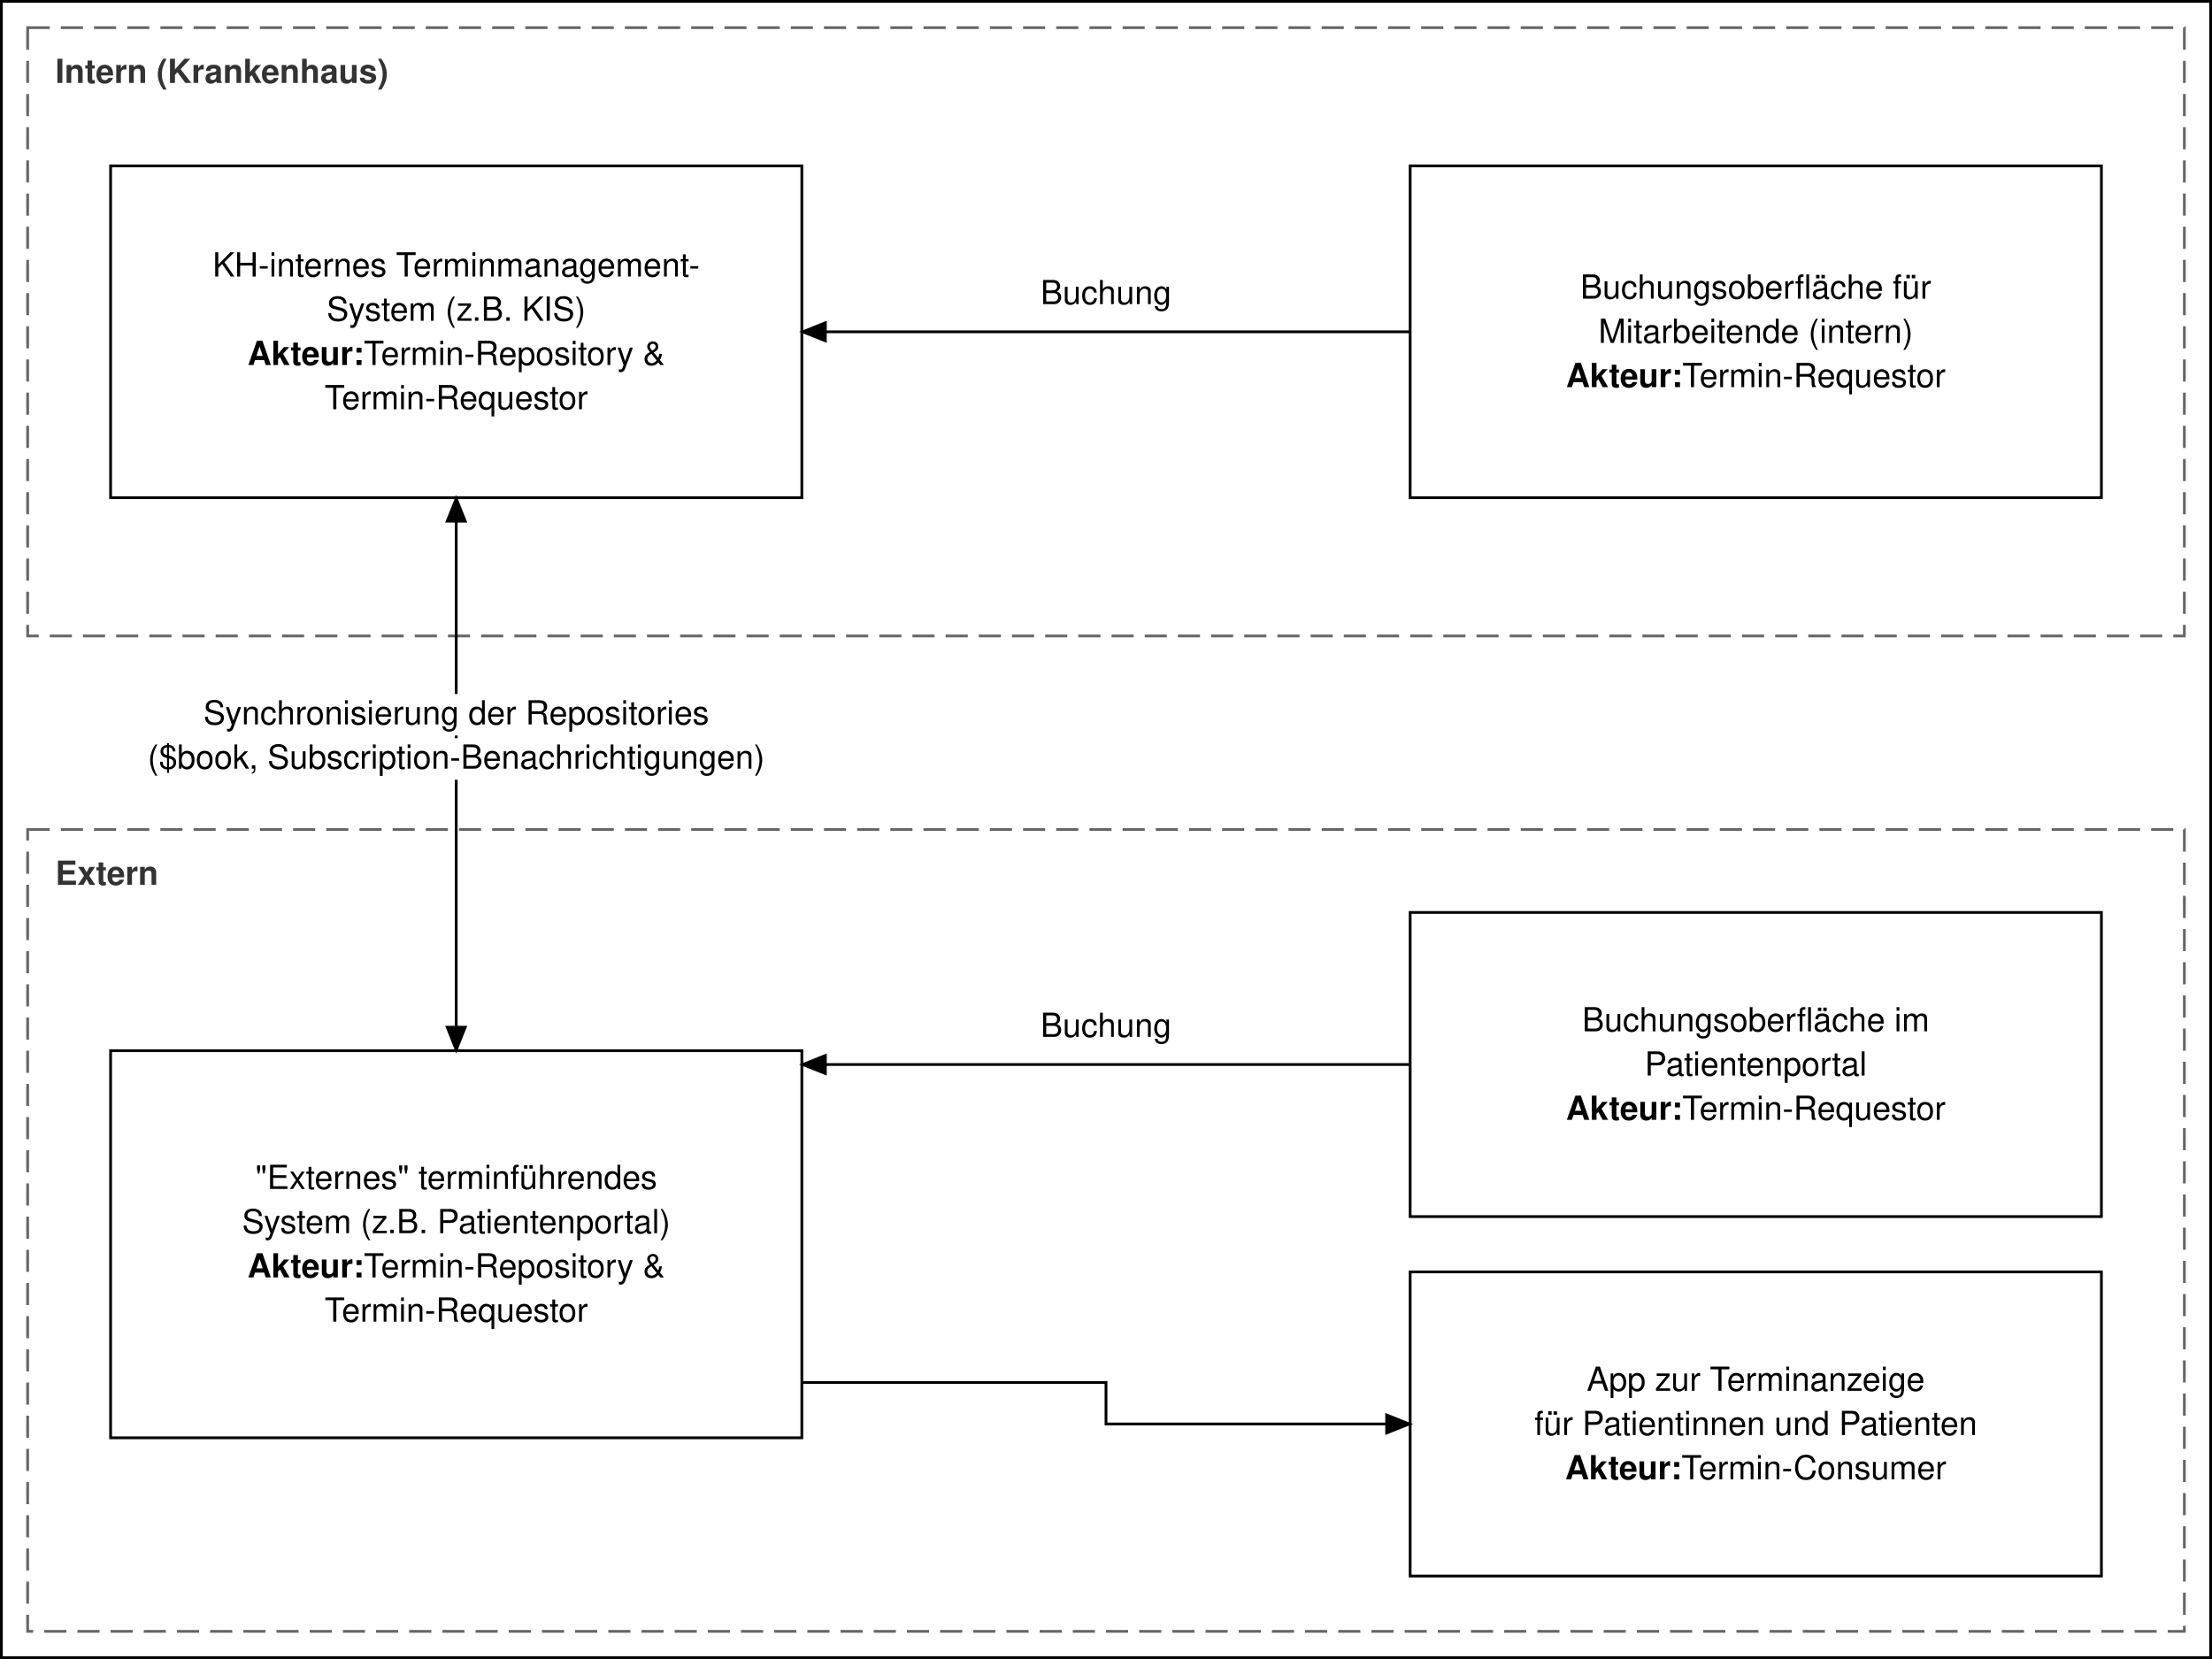
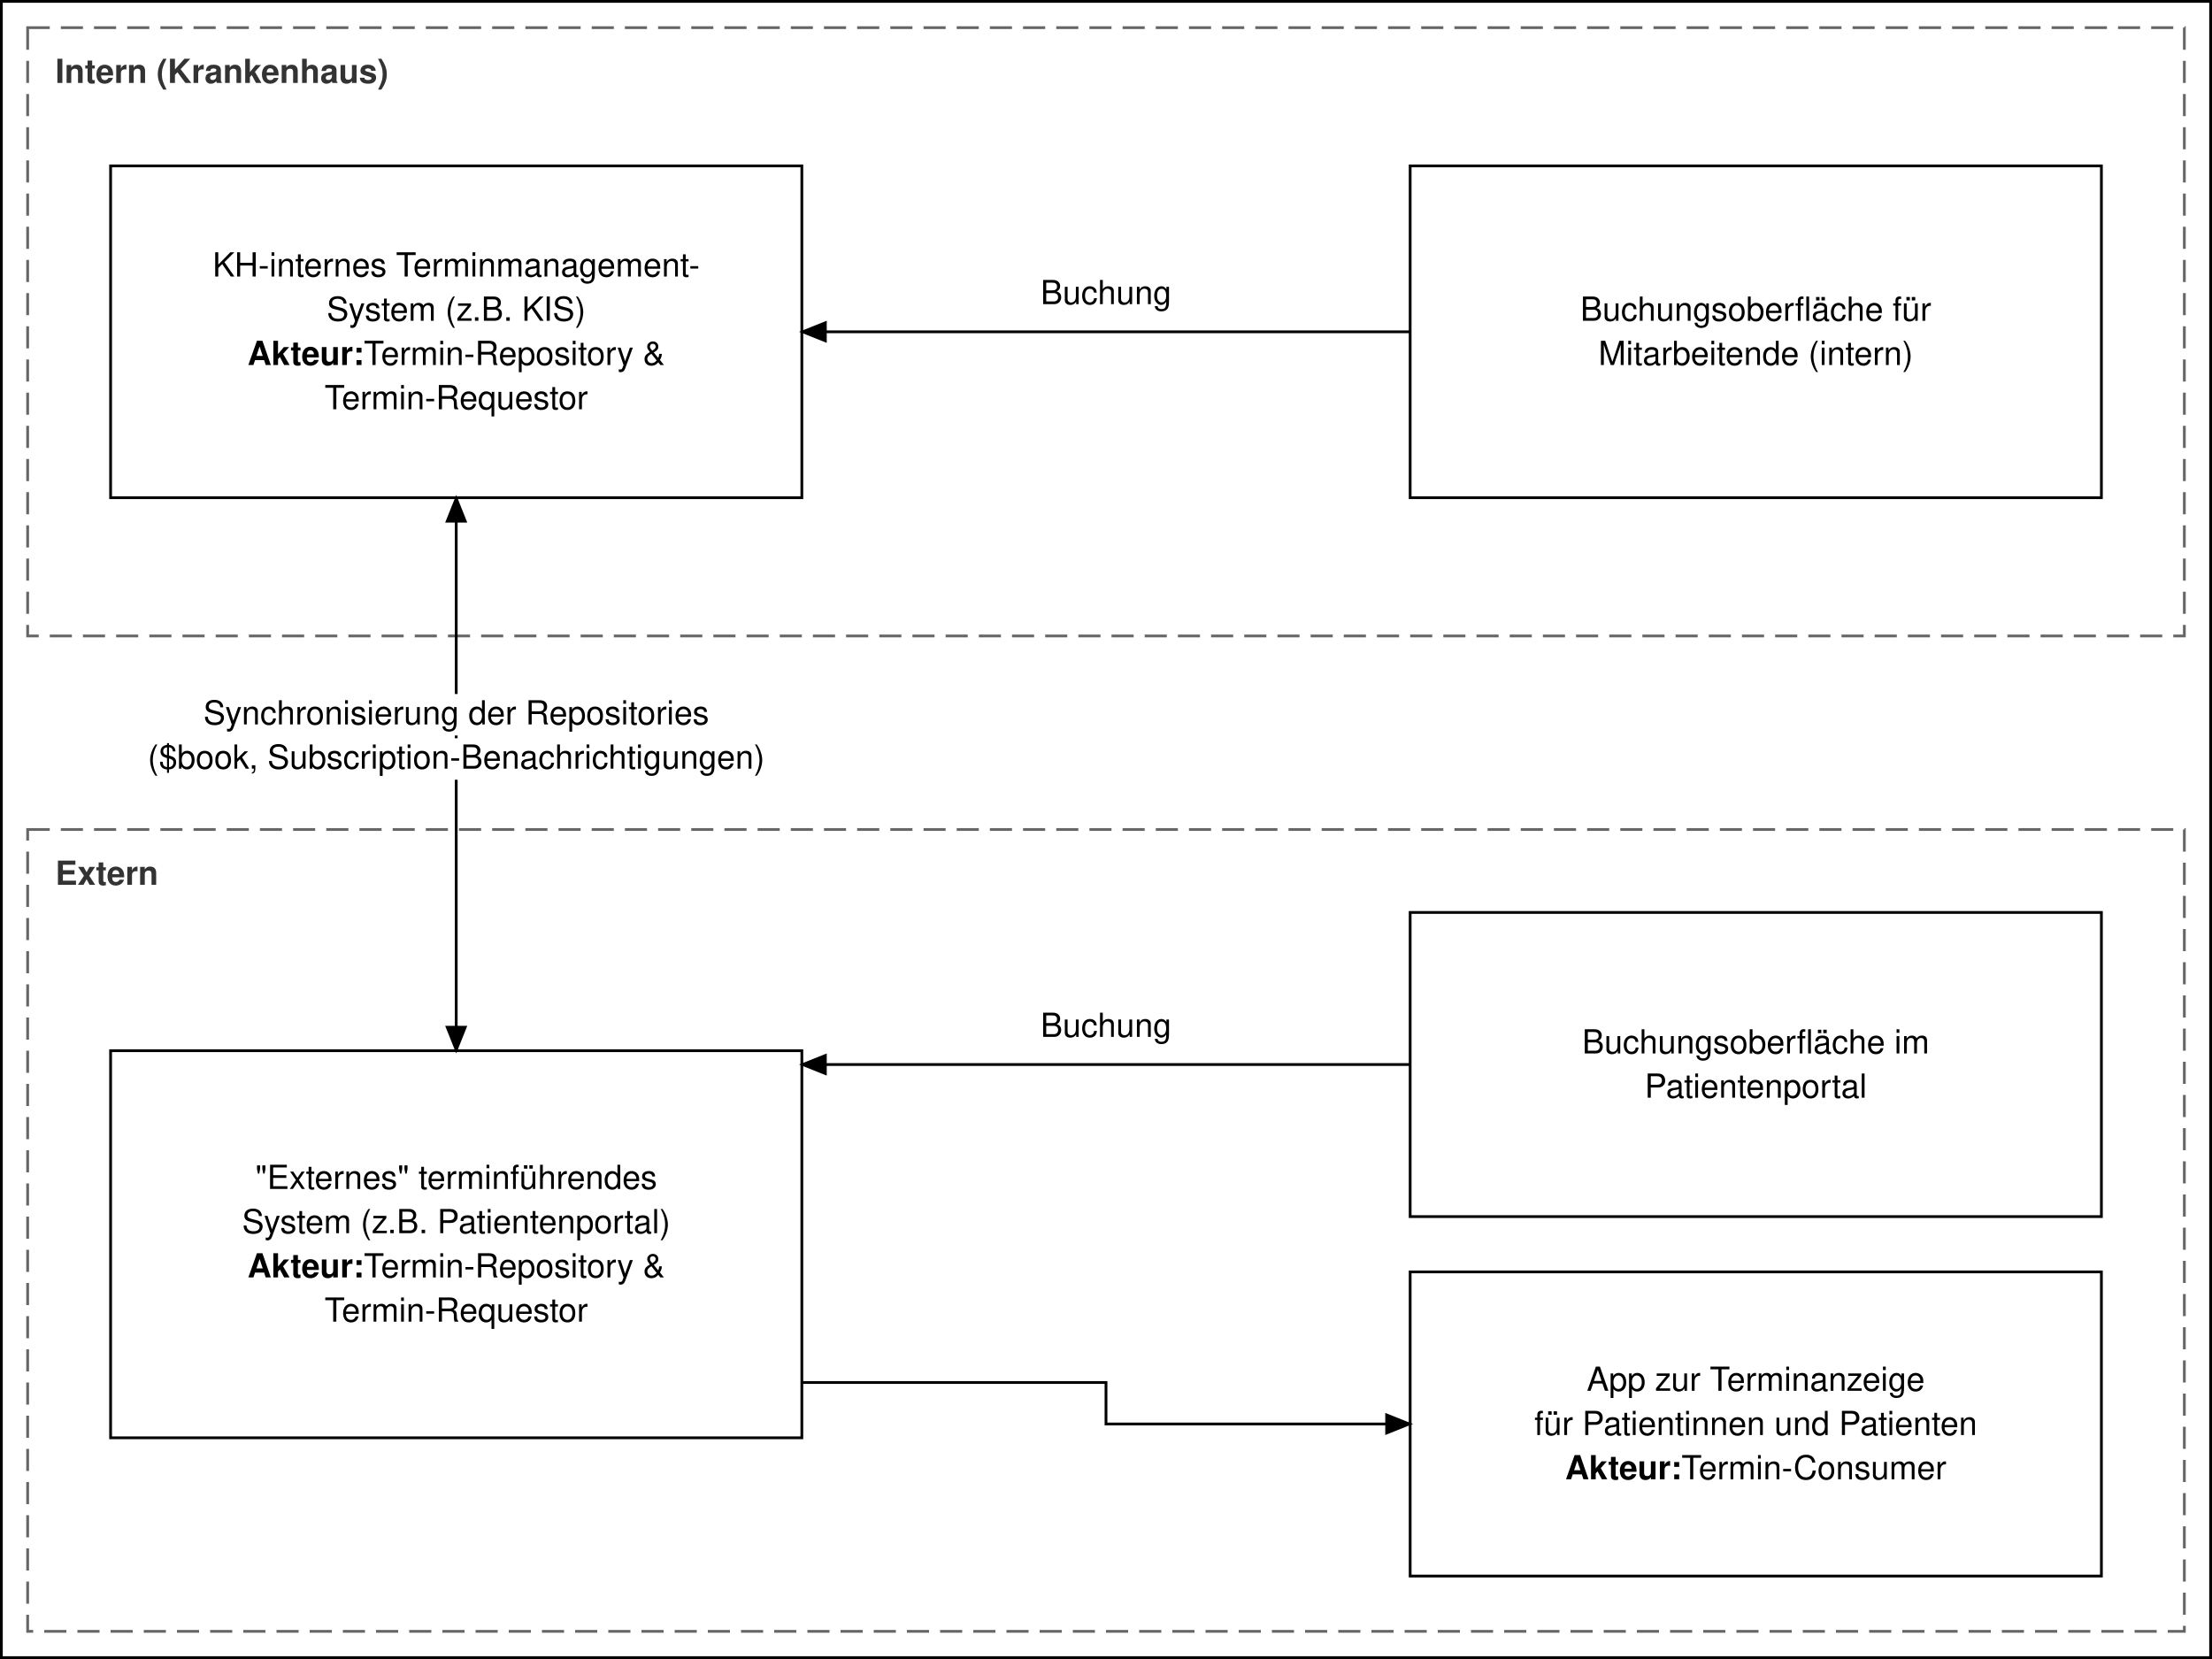
- <svg xmlns="http://www.w3.org/2000/svg" version="1.1" width="800px" height="600px" viewBox="0 0 800 600" content="&lt;mxfile host=&quot;app.diagrams.net&quot; scale=&quot;1&quot; border=&quot;0&quot;&gt;&lt;diagram name=&quot;Seite-1&quot; id=&quot;HLwqfvMwqY0_IKfiQzR9&quot;&gt;&lt;mxGraphModel dx=&quot;1410&quot; dy=&quot;735&quot; grid=&quot;1&quot; gridSize=&quot;10&quot; guides=&quot;1&quot; tooltips=&quot;1&quot; connect=&quot;1&quot; arrows=&quot;1&quot; fold=&quot;1&quot; page=&quot;1&quot; pageScale=&quot;1&quot; pageWidth=&quot;827&quot; pageHeight=&quot;1169&quot; math=&quot;0&quot; shadow=&quot;0&quot;&gt;&lt;root&gt;&lt;mxCell id=&quot;0&quot; /&gt;&lt;mxCell id=&quot;1&quot; parent=&quot;0&quot; /&gt;&lt;mxCell id=&quot;bg&quot; value=&quot;&quot; style=&quot;rounded=0;whiteSpace=wrap;html=1;&quot; vertex=&quot;1&quot; parent=&quot;1&quot;&gt;&lt;mxGeometry x=&quot;0&quot; y=&quot;0&quot; width=&quot;800&quot; height=&quot;600&quot; as=&quot;geometry&quot; /&gt;&lt;/mxCell&gt;&lt;mxCell id=&quot;c1&quot; value=&quot;&amp;lt;b&amp;gt;Intern (Krankenhaus)&amp;lt;/b&amp;gt;&quot; style=&quot;rounded=0;whiteSpace=wrap;html=1;fillColor=none;dashed=1;strokeColor=#666666;align=left;verticalAlign=top;spacingLeft=8;fontColor=#333333;&quot; vertex=&quot;1&quot; parent=&quot;1&quot;&gt;&lt;mxGeometry x=&quot;10&quot; y=&quot;10&quot; width=&quot;780&quot; height=&quot;220&quot; as=&quot;geometry&quot; /&gt;&lt;/mxCell&gt;&lt;mxCell id=&quot;c2&quot; value=&quot;&amp;lt;b&amp;gt;Extern&amp;lt;/b&amp;gt;&quot; style=&quot;rounded=0;whiteSpace=wrap;html=1;fillColor=none;dashed=1;strokeColor=#666666;align=left;verticalAlign=top;spacingLeft=8;fontColor=#333333;&quot; vertex=&quot;1&quot; parent=&quot;1&quot;&gt;&lt;mxGeometry x=&quot;10&quot; y=&quot;300&quot; width=&quot;780&quot; height=&quot;290&quot; as=&quot;geometry&quot; /&gt;&lt;/mxCell&gt;&lt;mxCell id=&quot;kis&quot; value=&quot;&amp;lt;div&amp;gt;KH-internes Terminmanagement-&amp;lt;/div&amp;gt;&amp;lt;div&amp;gt;System (z.B. KIS)&amp;lt;/div&amp;gt;&amp;lt;div&amp;gt;&amp;lt;b&amp;gt;Akteur: &amp;lt;/b&amp;gt;&amp;amp;nbsp;Termin-Repository &amp;amp;amp;&amp;lt;/div&amp;gt;&amp;lt;div&amp;gt;Termin-Requestor&amp;lt;/div&amp;gt;&quot; style=&quot;rounded=0;whiteSpace=wrap;html=1;&quot; vertex=&quot;1&quot; parent=&quot;1&quot;&gt;&lt;mxGeometry x=&quot;40&quot; y=&quot;60&quot; width=&quot;250&quot; height=&quot;120&quot; as=&quot;geometry&quot; /&gt;&lt;/mxCell&gt;&lt;mxCell id=&quot;reqi&quot; value=&quot;&amp;lt;div&amp;gt;Buchungsoberfläche für&amp;lt;/div&amp;gt;&amp;lt;div&amp;gt;Mitarbeitende (intern)&amp;lt;/div&amp;gt;&amp;lt;div&amp;gt;&amp;lt;b&amp;gt;Akteur: &amp;lt;/b&amp;gt;&amp;amp;nbsp;Termin-Requestor&amp;lt;/div&amp;gt;&quot; style=&quot;rounded=0;whiteSpace=wrap;html=1;&quot; vertex=&quot;1&quot; parent=&quot;1&quot;&gt;&lt;mxGeometry x=&quot;510&quot; y=&quot;60&quot; width=&quot;250&quot; height=&quot;120&quot; as=&quot;geometry&quot; /&gt;&lt;/mxCell&gt;&lt;mxCell id=&quot;portal&quot; value=&quot;&amp;lt;div&amp;gt;&amp;quot;Externes&amp;quot; terminführendes&amp;lt;/div&amp;gt;&amp;lt;div&amp;gt;System (z.B. Patientenportal)&amp;lt;/div&amp;gt;&amp;lt;div&amp;gt;&amp;lt;b&amp;gt;Akteur: &amp;lt;/b&amp;gt;&amp;amp;nbsp;Termin-Repository &amp;amp;&amp;lt;/div&amp;gt;&amp;lt;div&amp;gt;Termin-Requestor&amp;lt;/div&amp;gt;&quot; style=&quot;rounded=0;whiteSpace=wrap;html=1;&quot; vertex=&quot;1&quot; parent=&quot;1&quot;&gt;&lt;mxGeometry x=&quot;40&quot; y=&quot;380&quot; width=&quot;250&quot; height=&quot;140&quot; as=&quot;geometry&quot; /&gt;&lt;/mxCell&gt;&lt;mxCell id=&quot;reqe&quot; value=&quot;&amp;lt;div&amp;gt;Buchungsoberfläche im&amp;lt;/div&amp;gt;&amp;lt;div&amp;gt;Patientenportal&amp;lt;/div&amp;gt;&amp;lt;div&amp;gt;&amp;lt;b&amp;gt;Akteur: &amp;lt;/b&amp;gt;&amp;amp;nbsp;Termin-Requestor&amp;lt;/div&amp;gt;&quot; style=&quot;rounded=0;whiteSpace=wrap;html=1;&quot; vertex=&quot;1&quot; parent=&quot;1&quot;&gt;&lt;mxGeometry x=&quot;510&quot; y=&quot;330&quot; width=&quot;250&quot; height=&quot;110&quot; as=&quot;geometry&quot; /&gt;&lt;/mxCell&gt;&lt;mxCell id=&quot;cons&quot; value=&quot;&amp;lt;div&amp;gt;App zur Terminanzeige&amp;lt;/div&amp;gt;&amp;lt;div&amp;gt;für Patientinnen und Patienten&amp;lt;/div&amp;gt;&amp;lt;div&amp;gt;&amp;lt;b&amp;gt;Akteur: &amp;lt;/b&amp;gt;&amp;amp;nbsp;Termin-Consumer&amp;lt;/div&amp;gt;&quot; style=&quot;rounded=0;whiteSpace=wrap;html=1;&quot; vertex=&quot;1&quot; parent=&quot;1&quot;&gt;&lt;mxGeometry x=&quot;510&quot; y=&quot;460&quot; width=&quot;250&quot; height=&quot;110&quot; as=&quot;geometry&quot; /&gt;&lt;/mxCell&gt;&lt;mxCell id=&quot;e1&quot; value=&quot;Buchung&quot; style=&quot;edgeStyle=orthogonalEdgeStyle;rounded=0;orthogonalLoop=1;html=1;&quot; edge=&quot;1&quot; parent=&quot;1&quot; source=&quot;reqi&quot; target=&quot;kis&quot;&gt;&lt;mxGeometry relative=&quot;1&quot; as=&quot;geometry&quot;&gt;&lt;mxPoint x=&quot;510&quot; y=&quot;120&quot; as=&quot;sourcePoint&quot; /&gt;&lt;mxPoint x=&quot;290&quot; y=&quot;120&quot; as=&quot;targetPoint&quot; /&gt;&lt;/mxGeometry&gt;&lt;/mxCell&gt;&lt;mxCell id=&quot;e2&quot; value=&quot;Synchronisierung der Repositories&amp;lt;br&amp;gt;($book, Subscription-Benachrichtigungen)&quot; style=&quot;startArrow=classic;startFill=1;edgeStyle=orthogonalEdgeStyle;rounded=0;orthogonalLoop=1;html=1;&quot; edge=&quot;1&quot; parent=&quot;1&quot; source=&quot;portal&quot; target=&quot;kis&quot;&gt;&lt;mxGeometry relative=&quot;1&quot; as=&quot;geometry&quot;&gt;&lt;mxPoint x=&quot;165&quot; y=&quot;380&quot; as=&quot;sourcePoint&quot; /&gt;&lt;mxPoint x=&quot;165&quot; y=&quot;180&quot; as=&quot;targetPoint&quot; /&gt;&lt;/mxGeometry&gt;&lt;/mxCell&gt;&lt;mxCell id=&quot;e3&quot; value=&quot;Buchung&quot; style=&quot;edgeStyle=orthogonalEdgeStyle;rounded=0;orthogonalLoop=1;html=1;&quot; edge=&quot;1&quot; parent=&quot;1&quot; source=&quot;reqe&quot; target=&quot;portal&quot;&gt;&lt;mxGeometry relative=&quot;1&quot; as=&quot;geometry&quot;&gt;&lt;mxPoint x=&quot;510&quot; y=&quot;385&quot; as=&quot;sourcePoint&quot; /&gt;&lt;mxPoint x=&quot;290&quot; y=&quot;385&quot; as=&quot;targetPoint&quot; /&gt;&lt;/mxGeometry&gt;&lt;/mxCell&gt;&lt;mxCell id=&quot;e4&quot; value=&quot;&quot; style=&quot;edgeStyle=orthogonalEdgeStyle;rounded=0;orthogonalLoop=1;html=1;&quot; edge=&quot;1&quot; parent=&quot;1&quot; source=&quot;portal&quot; target=&quot;cons&quot;&gt;&lt;mxGeometry relative=&quot;1&quot; as=&quot;geometry&quot;&gt;&lt;mxPoint x=&quot;290&quot; y=&quot;500&quot; as=&quot;sourcePoint&quot; /&gt;&lt;mxPoint x=&quot;510&quot; y=&quot;515&quot; as=&quot;targetPoint&quot; /&gt;&lt;Array as=&quot;points&quot;&gt;&lt;mxPoint x=&quot;400&quot; y=&quot;500&quot; /&gt;&lt;mxPoint x=&quot;400&quot; y=&quot;515&quot; /&gt;&lt;/Array&gt;&lt;/mxGeometry&gt;&lt;/mxCell&gt;&lt;/root&gt;&lt;/mxGraphModel&gt;&lt;/diagram&gt;&lt;/mxfile&gt;">
+ <svg xmlns="http://www.w3.org/2000/svg" version="1.1" width="800px" height="600px" viewBox="0 0 800 600" content="&lt;mxfile host=&quot;app.diagrams.net&quot; scale=&quot;1&quot; border=&quot;0&quot;&gt;&lt;diagram name=&quot;Seite-1&quot; id=&quot;HLwqfvMwqY0_IKfiQzR9&quot;&gt;&lt;mxGraphModel dx=&quot;1410&quot; dy=&quot;735&quot; grid=&quot;1&quot; gridSize=&quot;10&quot; guides=&quot;1&quot; tooltips=&quot;1&quot; connect=&quot;1&quot; arrows=&quot;1&quot; fold=&quot;1&quot; page=&quot;1&quot; pageScale=&quot;1&quot; pageWidth=&quot;827&quot; pageHeight=&quot;1169&quot; math=&quot;0&quot; shadow=&quot;0&quot;&gt;&lt;root&gt;&lt;mxCell id=&quot;0&quot; /&gt;&lt;mxCell id=&quot;1&quot; parent=&quot;0&quot; /&gt;&lt;mxCell id=&quot;bg&quot; value=&quot;&quot; style=&quot;rounded=0;whiteSpace=wrap;html=1;&quot; vertex=&quot;1&quot; parent=&quot;1&quot;&gt;&lt;mxGeometry x=&quot;0&quot; y=&quot;0&quot; width=&quot;800&quot; height=&quot;600&quot; as=&quot;geometry&quot; /&gt;&lt;/mxCell&gt;&lt;mxCell id=&quot;c1&quot; value=&quot;&amp;lt;b&amp;gt;Intern (Krankenhaus)&amp;lt;/b&amp;gt;&quot; style=&quot;rounded=0;whiteSpace=wrap;html=1;fillColor=none;dashed=1;strokeColor=#666666;align=left;verticalAlign=top;spacingLeft=8;fontColor=#333333;&quot; vertex=&quot;1&quot; parent=&quot;1&quot;&gt;&lt;mxGeometry x=&quot;10&quot; y=&quot;10&quot; width=&quot;780&quot; height=&quot;220&quot; as=&quot;geometry&quot; /&gt;&lt;/mxCell&gt;&lt;mxCell id=&quot;c2&quot; value=&quot;&amp;lt;b&amp;gt;Extern&amp;lt;/b&amp;gt;&quot; style=&quot;rounded=0;whiteSpace=wrap;html=1;fillColor=none;dashed=1;strokeColor=#666666;align=left;verticalAlign=top;spacingLeft=8;fontColor=#333333;&quot; vertex=&quot;1&quot; parent=&quot;1&quot;&gt;&lt;mxGeometry x=&quot;10&quot; y=&quot;300&quot; width=&quot;780&quot; height=&quot;290&quot; as=&quot;geometry&quot; /&gt;&lt;/mxCell&gt;&lt;mxCell id=&quot;kis&quot; value=&quot;&amp;lt;div&amp;gt;KH-internes Terminmanagement-&amp;lt;/div&amp;gt;&amp;lt;div&amp;gt;System (z.B. KIS)&amp;lt;/div&amp;gt;&amp;lt;div&amp;gt;&amp;lt;b&amp;gt;Akteur: &amp;lt;/b&amp;gt;&amp;amp;nbsp;Termin-Repository &amp;amp;amp;&amp;lt;/div&amp;gt;&amp;lt;div&amp;gt;Termin-Requestor&amp;lt;/div&amp;gt;&quot; style=&quot;rounded=0;whiteSpace=wrap;html=1;&quot; vertex=&quot;1&quot; parent=&quot;1&quot;&gt;&lt;mxGeometry x=&quot;40&quot; y=&quot;60&quot; width=&quot;250&quot; height=&quot;120&quot; as=&quot;geometry&quot; /&gt;&lt;/mxCell&gt;&lt;mxCell id=&quot;reqi&quot; value=&quot;&amp;lt;div&amp;gt;Buchungsoberfläche für&amp;lt;/div&amp;gt;&amp;lt;div&amp;gt;Mitarbeitende (intern)&amp;lt;/div&amp;gt;&quot; style=&quot;rounded=0;whiteSpace=wrap;html=1;&quot; vertex=&quot;1&quot; parent=&quot;1&quot;&gt;&lt;mxGeometry x=&quot;510&quot; y=&quot;60&quot; width=&quot;250&quot; height=&quot;120&quot; as=&quot;geometry&quot; /&gt;&lt;/mxCell&gt;&lt;mxCell id=&quot;portal&quot; value=&quot;&amp;lt;div&amp;gt;&amp;quot;Externes&amp;quot; terminführendes&amp;lt;/div&amp;gt;&amp;lt;div&amp;gt;System (z.B. Patientenportal)&amp;lt;/div&amp;gt;&amp;lt;div&amp;gt;&amp;lt;b&amp;gt;Akteur: &amp;lt;/b&amp;gt;&amp;amp;nbsp;Termin-Repository &amp;amp;&amp;lt;/div&amp;gt;&amp;lt;div&amp;gt;Termin-Requestor&amp;lt;/div&amp;gt;&quot; style=&quot;rounded=0;whiteSpace=wrap;html=1;&quot; vertex=&quot;1&quot; parent=&quot;1&quot;&gt;&lt;mxGeometry x=&quot;40&quot; y=&quot;380&quot; width=&quot;250&quot; height=&quot;140&quot; as=&quot;geometry&quot; /&gt;&lt;/mxCell&gt;&lt;mxCell id=&quot;reqe&quot; value=&quot;&amp;lt;div&amp;gt;Buchungsoberfläche im&amp;lt;/div&amp;gt;&amp;lt;div&amp;gt;Patientenportal&amp;lt;/div&amp;gt;&quot; style=&quot;rounded=0;whiteSpace=wrap;html=1;&quot; vertex=&quot;1&quot; parent=&quot;1&quot;&gt;&lt;mxGeometry x=&quot;510&quot; y=&quot;330&quot; width=&quot;250&quot; height=&quot;110&quot; as=&quot;geometry&quot; /&gt;&lt;/mxCell&gt;&lt;mxCell id=&quot;cons&quot; value=&quot;&amp;lt;div&amp;gt;App zur Terminanzeige&amp;lt;/div&amp;gt;&amp;lt;div&amp;gt;für Patientinnen und Patienten&amp;lt;/div&amp;gt;&amp;lt;div&amp;gt;&amp;lt;b&amp;gt;Akteur: &amp;lt;/b&amp;gt;&amp;amp;nbsp;Termin-Consumer&amp;lt;/div&amp;gt;&quot; style=&quot;rounded=0;whiteSpace=wrap;html=1;&quot; vertex=&quot;1&quot; parent=&quot;1&quot;&gt;&lt;mxGeometry x=&quot;510&quot; y=&quot;460&quot; width=&quot;250&quot; height=&quot;110&quot; as=&quot;geometry&quot; /&gt;&lt;/mxCell&gt;&lt;mxCell id=&quot;e1&quot; value=&quot;Buchung&quot; style=&quot;edgeStyle=orthogonalEdgeStyle;rounded=0;orthogonalLoop=1;html=1;&quot; edge=&quot;1&quot; parent=&quot;1&quot; source=&quot;reqi&quot; target=&quot;kis&quot;&gt;&lt;mxGeometry relative=&quot;1&quot; as=&quot;geometry&quot;&gt;&lt;mxPoint x=&quot;510&quot; y=&quot;120&quot; as=&quot;sourcePoint&quot; /&gt;&lt;mxPoint x=&quot;290&quot; y=&quot;120&quot; as=&quot;targetPoint&quot; /&gt;&lt;/mxGeometry&gt;&lt;/mxCell&gt;&lt;mxCell id=&quot;e2&quot; value=&quot;Synchronisierung der Repositories&amp;lt;br&amp;gt;($book, Subscription-Benachrichtigungen)&quot; style=&quot;startArrow=classic;startFill=1;edgeStyle=orthogonalEdgeStyle;rounded=0;orthogonalLoop=1;html=1;&quot; edge=&quot;1&quot; parent=&quot;1&quot; source=&quot;portal&quot; target=&quot;kis&quot;&gt;&lt;mxGeometry relative=&quot;1&quot; as=&quot;geometry&quot;&gt;&lt;mxPoint x=&quot;165&quot; y=&quot;380&quot; as=&quot;sourcePoint&quot; /&gt;&lt;mxPoint x=&quot;165&quot; y=&quot;180&quot; as=&quot;targetPoint&quot; /&gt;&lt;/mxGeometry&gt;&lt;/mxCell&gt;&lt;mxCell id=&quot;e3&quot; value=&quot;Buchung&quot; style=&quot;edgeStyle=orthogonalEdgeStyle;rounded=0;orthogonalLoop=1;html=1;&quot; edge=&quot;1&quot; parent=&quot;1&quot; source=&quot;reqe&quot; target=&quot;portal&quot;&gt;&lt;mxGeometry relative=&quot;1&quot; as=&quot;geometry&quot;&gt;&lt;mxPoint x=&quot;510&quot; y=&quot;385&quot; as=&quot;sourcePoint&quot; /&gt;&lt;mxPoint x=&quot;290&quot; y=&quot;385&quot; as=&quot;targetPoint&quot; /&gt;&lt;/mxGeometry&gt;&lt;/mxCell&gt;&lt;mxCell id=&quot;e4&quot; value=&quot;&quot; style=&quot;edgeStyle=orthogonalEdgeStyle;rounded=0;orthogonalLoop=1;html=1;&quot; edge=&quot;1&quot; parent=&quot;1&quot; source=&quot;portal&quot; target=&quot;cons&quot;&gt;&lt;mxGeometry relative=&quot;1&quot; as=&quot;geometry&quot;&gt;&lt;mxPoint x=&quot;290&quot; y=&quot;500&quot; as=&quot;sourcePoint&quot; /&gt;&lt;mxPoint x=&quot;510&quot; y=&quot;515&quot; as=&quot;targetPoint&quot; /&gt;&lt;Array as=&quot;points&quot;&gt;&lt;mxPoint x=&quot;400&quot; y=&quot;500&quot; /&gt;&lt;mxPoint x=&quot;400&quot; y=&quot;515&quot; /&gt;&lt;/Array&gt;&lt;/mxGeometry&gt;&lt;/mxCell&gt;&lt;/root&gt;&lt;/mxGraphModel&gt;&lt;/diagram&gt;&lt;/mxfile&gt;">
  <g>
    <rect x="0.5" y="0.5" width="799" height="599" fill="#ffffff" stroke="#000000" />
    <rect x="10" y="10" width="780" height="220" fill="none" stroke="#666666" stroke-dasharray="8 4" />
    <text x="20" y="30" font-family="Helvetica, Arial, sans-serif" font-size="12px" font-weight="bold" fill="#333333">Intern (Krankenhaus)</text>
    <rect x="10" y="300" width="780" height="290" fill="none" stroke="#666666" stroke-dasharray="8 4" />
    <text x="20" y="320" font-family="Helvetica, Arial, sans-serif" font-size="12px" font-weight="bold" fill="#333333">Extern</text>
    <rect x="40" y="60" width="250" height="120" fill="#ffffff" stroke="#000000" />
    <text x="165.0" y="100.0" font-family="Helvetica, Arial, sans-serif" font-size="12px" text-anchor="middle" fill="#000000">KH-internes Terminmanagement-</text>
    <text x="165.0" y="116.0" font-family="Helvetica, Arial, sans-serif" font-size="12px" text-anchor="middle" fill="#000000">System (z.B. KIS)</text>
    <text x="165.0" y="132.0" font-family="Helvetica, Arial, sans-serif" font-size="12px" text-anchor="middle" fill="#000000">
      <tspan font-weight="bold">Akteur: </tspan>Termin-Repository &amp;</text>
    <text x="165.0" y="148.0" font-family="Helvetica, Arial, sans-serif" font-size="12px" text-anchor="middle" fill="#000000">Termin-Requestor</text>
    <rect x="510" y="60" width="250" height="120" fill="#ffffff" stroke="#000000" />
-     <text x="635.0" y="108.0" font-family="Helvetica, Arial, sans-serif" font-size="12px" text-anchor="middle" fill="#000000">Buchungsoberfläche für</text>
-     <text x="635.0" y="124.0" font-family="Helvetica, Arial, sans-serif" font-size="12px" text-anchor="middle" fill="#000000">Mitarbeitende (intern)</text>
-     <text x="635.0" y="140.0" font-family="Helvetica, Arial, sans-serif" font-size="12px" text-anchor="middle" fill="#000000">
-       <tspan font-weight="bold">Akteur: </tspan>Termin-Requestor</text>
+     <text x="635.0" y="116.0" font-family="Helvetica, Arial, sans-serif" font-size="12px" text-anchor="middle" fill="#000000">Buchungsoberfläche für</text>
+     <text x="635.0" y="132.0" font-family="Helvetica, Arial, sans-serif" font-size="12px" text-anchor="middle" fill="#000000">Mitarbeitende (intern)</text>
    <rect x="40" y="380" width="250" height="140" fill="#ffffff" stroke="#000000" />
    <text x="165.0" y="430.0" font-family="Helvetica, Arial, sans-serif" font-size="12px" text-anchor="middle" fill="#000000">"Externes" terminführendes</text>
    <text x="165.0" y="446.0" font-family="Helvetica, Arial, sans-serif" font-size="12px" text-anchor="middle" fill="#000000">System (z.B. Patientenportal)</text>
    <text x="165.0" y="462.0" font-family="Helvetica, Arial, sans-serif" font-size="12px" text-anchor="middle" fill="#000000">
      <tspan font-weight="bold">Akteur: </tspan>Termin-Repository &amp;</text>
    <text x="165.0" y="478.0" font-family="Helvetica, Arial, sans-serif" font-size="12px" text-anchor="middle" fill="#000000">Termin-Requestor</text>
    <rect x="510" y="330" width="250" height="110" fill="#ffffff" stroke="#000000" />
-     <text x="635.0" y="373.0" font-family="Helvetica, Arial, sans-serif" font-size="12px" text-anchor="middle" fill="#000000">Buchungsoberfläche im</text>
-     <text x="635.0" y="389.0" font-family="Helvetica, Arial, sans-serif" font-size="12px" text-anchor="middle" fill="#000000">Patientenportal</text>
-     <text x="635.0" y="405.0" font-family="Helvetica, Arial, sans-serif" font-size="12px" text-anchor="middle" fill="#000000">
-       <tspan font-weight="bold">Akteur: </tspan>Termin-Requestor</text>
+     <text x="635.0" y="381.0" font-family="Helvetica, Arial, sans-serif" font-size="12px" text-anchor="middle" fill="#000000">Buchungsoberfläche im</text>
+     <text x="635.0" y="397.0" font-family="Helvetica, Arial, sans-serif" font-size="12px" text-anchor="middle" fill="#000000">Patientenportal</text>
    <rect x="510" y="460" width="250" height="110" fill="#ffffff" stroke="#000000" />
    <text x="635.0" y="503.0" font-family="Helvetica, Arial, sans-serif" font-size="12px" text-anchor="middle" fill="#000000">App zur Terminanzeige</text>
    <text x="635.0" y="519.0" font-family="Helvetica, Arial, sans-serif" font-size="12px" text-anchor="middle" fill="#000000">für Patientinnen und Patienten</text>
    <text x="635.0" y="535.0" font-family="Helvetica, Arial, sans-serif" font-size="12px" text-anchor="middle" fill="#000000">
      <tspan font-weight="bold">Akteur: </tspan>Termin-Consumer</text>
    <defs>
      <marker id="arr" markerWidth="10" markerHeight="8" refX="9" refY="4" orient="auto">
        <path d="M0,0 L10,4 L0,8 z" fill="#000000" />
      </marker>
      <marker id="arrs" markerWidth="10" markerHeight="8" refX="1" refY="4" orient="auto">
        <path d="M10,0 L0,4 L10,8 z" fill="#000000" />
      </marker>
    </defs>
    <path d="M510,120 L290,120" fill="none" stroke="#000000" marker-end="url(#arr)" />
    <path d="M165,380 L165,180" fill="none" stroke="#000000" marker-end="url(#arr)" marker-start="url(#arrs)" />
    <path d="M510,385 L290,385" fill="none" stroke="#000000" marker-end="url(#arr)" />
    <path d="M290,500 L400,500 L400,515 L510,515" fill="none" stroke="#000000" marker-end="url(#arr)" />
    <rect x="373.95" y="99" width="52.1" height="15" fill="#ffffff" />
    <text x="400" y="110" font-family="Helvetica, Arial, sans-serif" font-size="12px" text-anchor="middle" fill="#000000">Buchung</text>
    <rect x="57.0" y="251" width="215.9" height="15" fill="#ffffff" />
    <text x="165" y="262" font-family="Helvetica, Arial, sans-serif" font-size="12px" text-anchor="middle" fill="#000000">Synchronisierung der Repositories</text>
    <rect x="373.95" y="364" width="52.1" height="15" fill="#ffffff" />
    <text x="400" y="375" font-family="Helvetica, Arial, sans-serif" font-size="12px" text-anchor="middle" fill="#000000">Buchung</text>
    <rect x="35.0" y="267" width="260.0" height="15" fill="#ffffff" />
    <text x="165" y="278" font-family="Helvetica, Arial, sans-serif" font-size="12px" text-anchor="middle" fill="#000000">($book, Subscription-Benachrichtigungen)</text>
  </g>
</svg>
